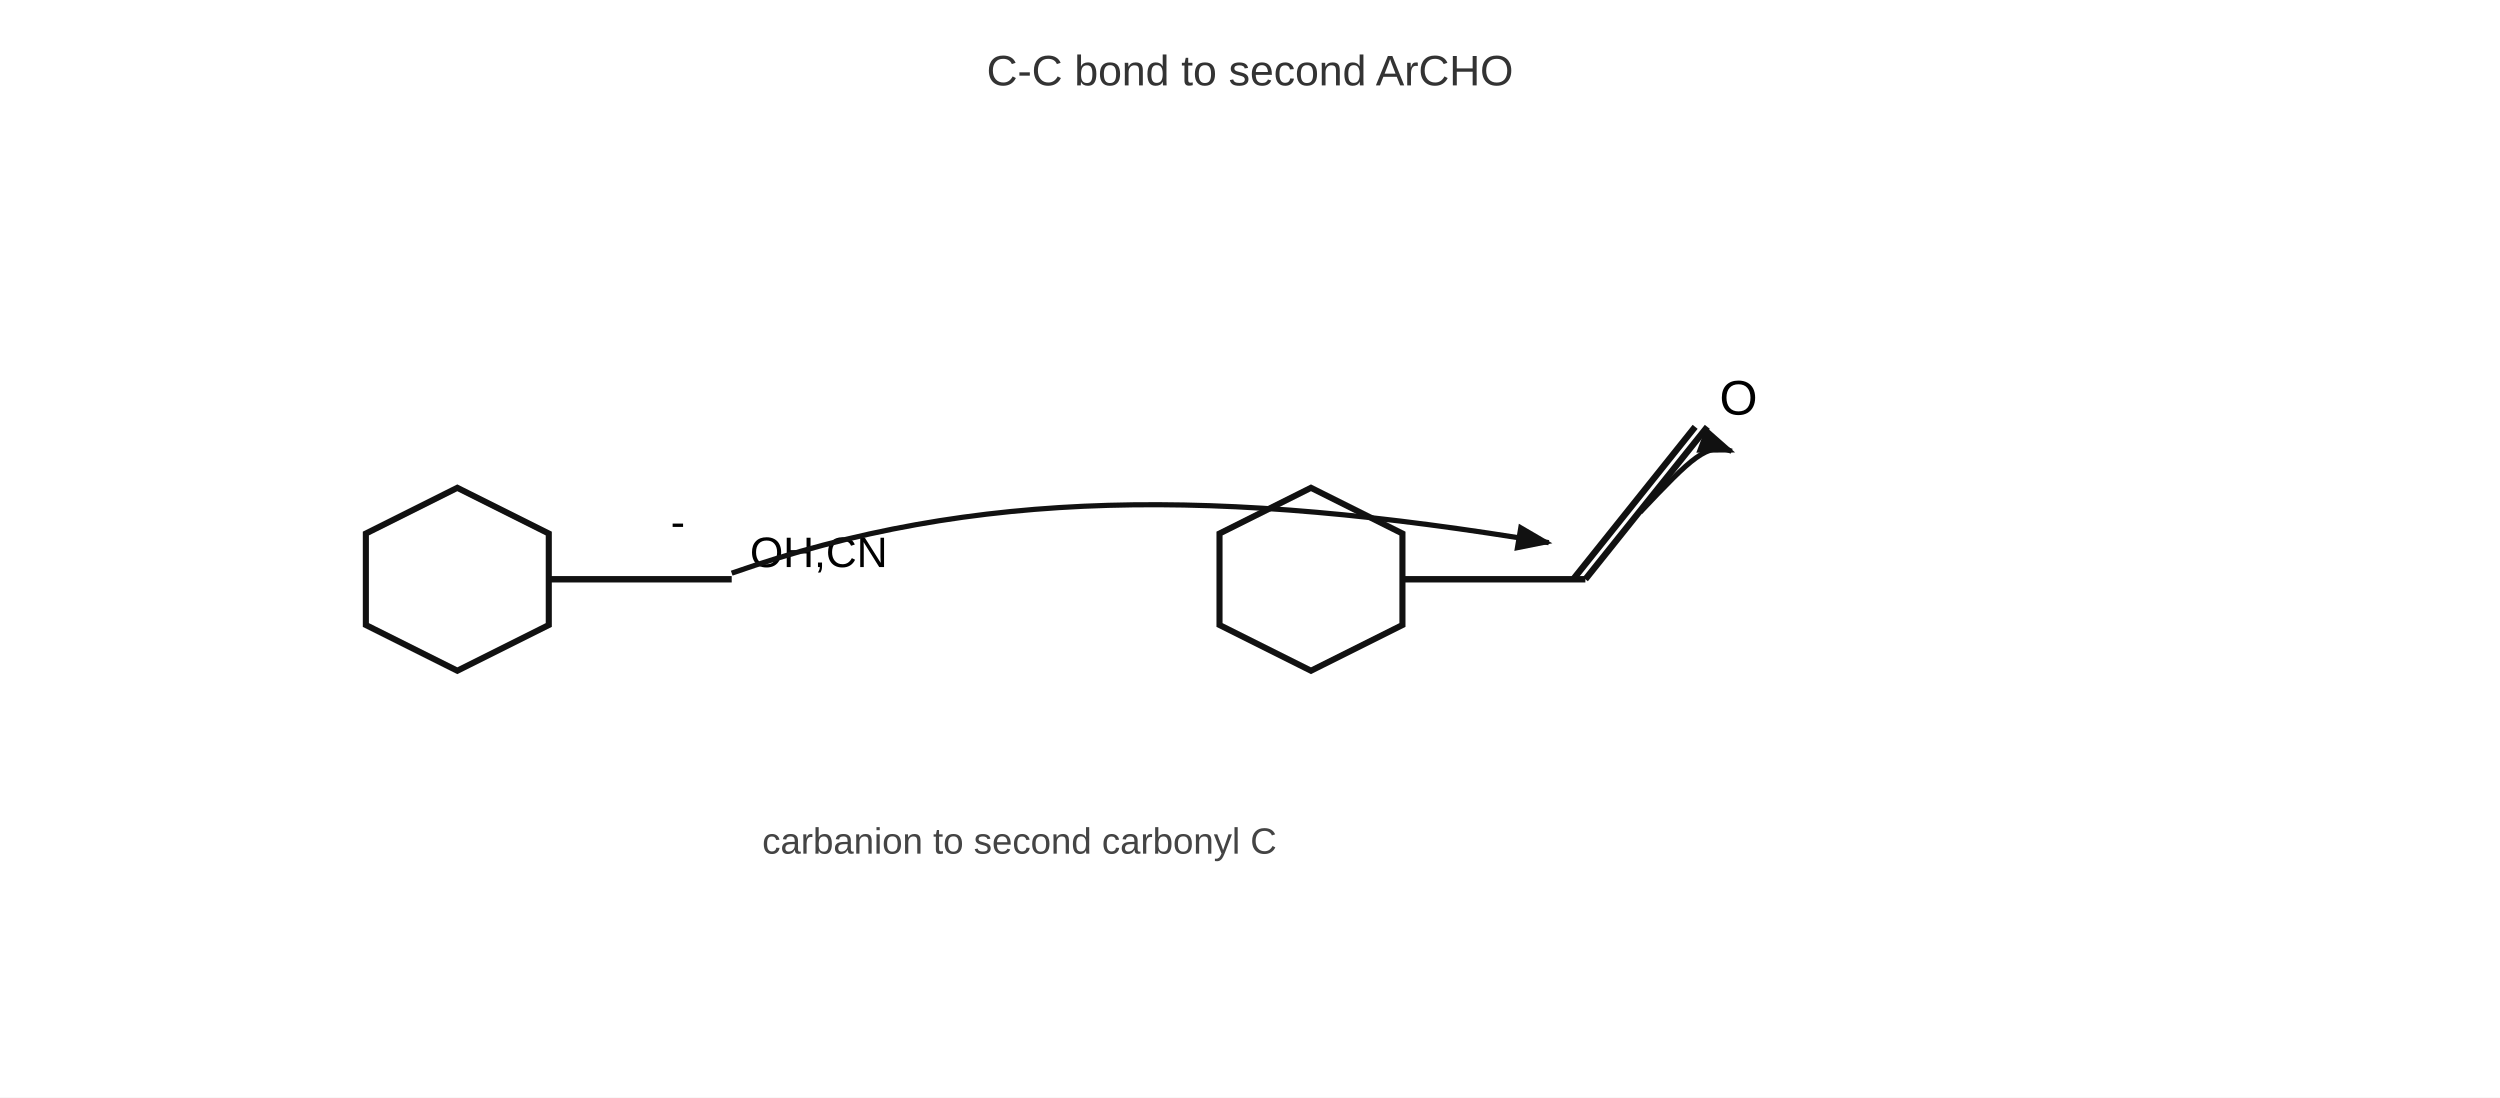
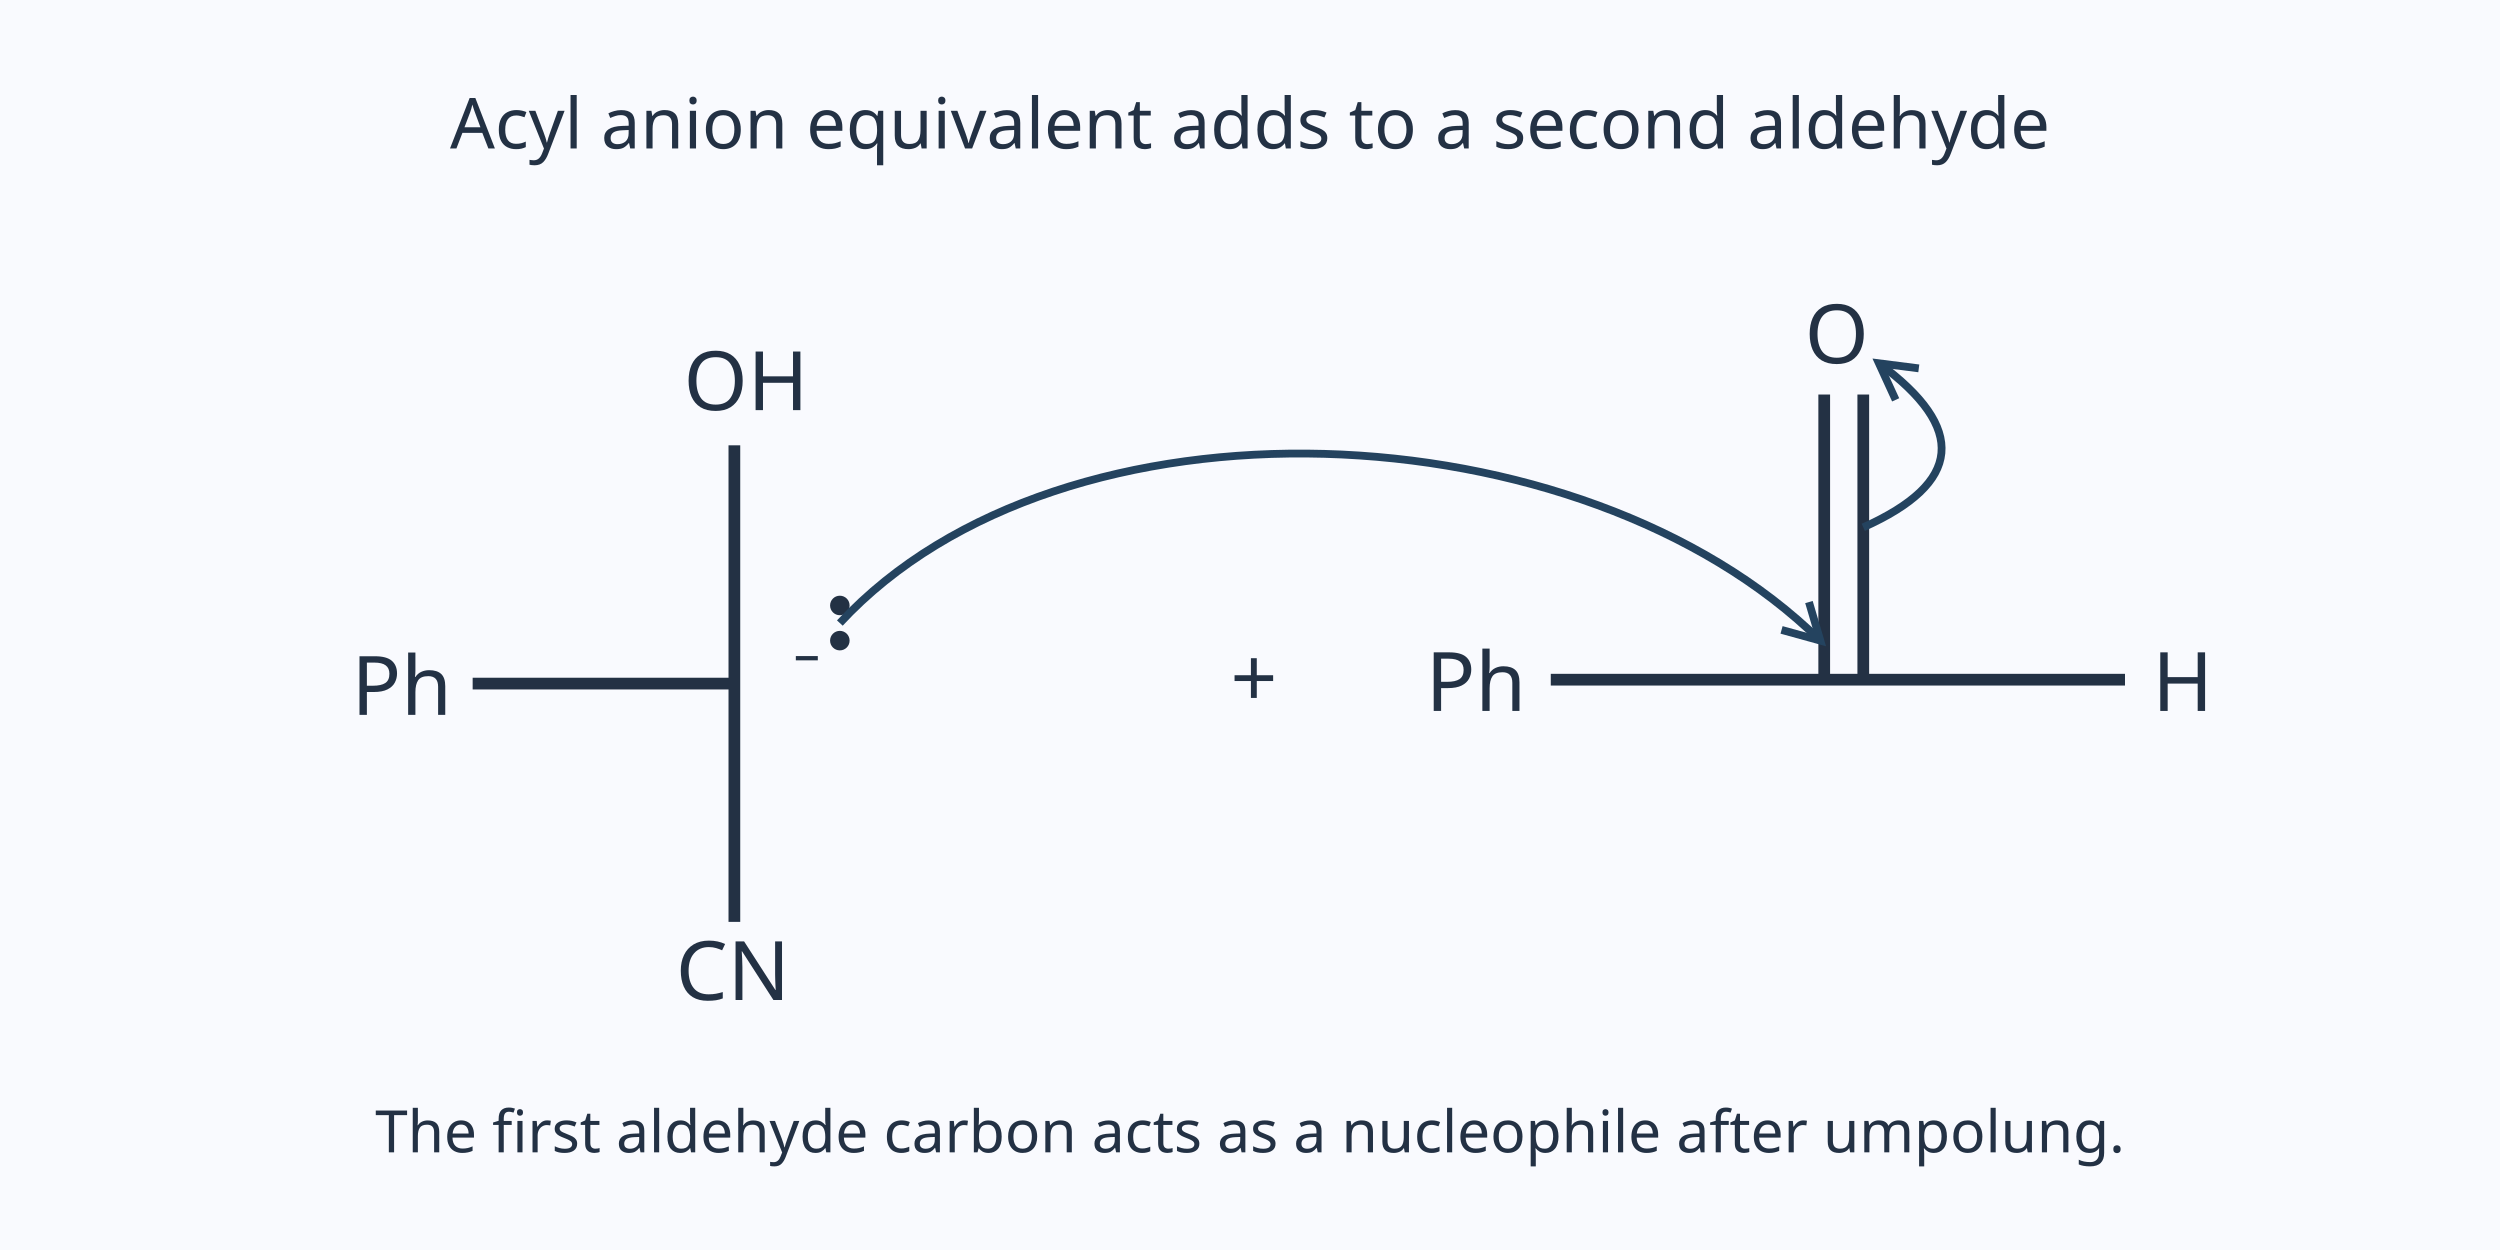
- <svg xmlns="http://www.w3.org/2000/svg" viewBox="0 0 820 360" width="820" height="360" role="img">
+ <svg xmlns="http://www.w3.org/2000/svg" viewBox="0 0 640 320" role="img">
  <defs>
-     <marker id="electron-arrow" viewBox="0 0 10 10" refX="9" refY="5" markerWidth="7" markerHeight="7" orient="auto">
-       <path d="M 0 1.2 L 10 5 L 0 8.8 Z" fill="#111111" />
-     </marker>
-     <marker id="fishhook" viewBox="0 0 10 10" refX="9" refY="5" markerWidth="7" markerHeight="7" orient="auto">
-       <path d="M 0 2 L 10 5 L 0 5 Z" fill="#111111" />
+     <marker id="electron-arrow" markerUnits="userSpaceOnUse" markerWidth="12" markerHeight="12" refX="10" refY="6" orient="auto">
+       <path d="M 1 1 L 10 6 L 1 11" fill="none" stroke="#24435F" stroke-width="2" />
    </marker>
  </defs>
-   <rect x="0" y="0" width="820" height="360" fill="#ffffff" />
-   <g id="conditions">
-     <text x="410" y="28" text-anchor="middle" font-family="Arial, Helvetica, sans-serif" font-size="14" fill="#333333">C-C bond to second ArCHO</text>
-   </g>
-   <g id="intermediate-1">
-     <polygon points="150,160 180,175 180,205 150,220 120,205 120,175" fill="none" stroke="#111" stroke-width="2" />
-     <line x1="180" y1="190" x2="240" y2="190" stroke="#111" stroke-width="2.1" />
-     <text x="220" y="176" font-family="Arial, Helvetica, sans-serif" font-size="14">-</text>
-     <text x="246" y="186" font-family="Arial, Helvetica, sans-serif" font-size="14">OH,CN</text>
-     <polygon points="430,160 460,175 460,205 430,220 400,205 400,175" fill="none" stroke="#111" stroke-width="2" />
-     <line x1="460" y1="190" x2="520" y2="190" stroke="#111" stroke-width="2.1" />
-     <line x1="520" y1="190" x2="560" y2="140" stroke="#111" stroke-width="2.1" />
-     <line x1="516" y1="190" x2="556" y2="140" stroke="#111" stroke-width="2.1" />
-     <text x="564" y="136" font-family="Arial, Helvetica, sans-serif" font-size="16">O</text>
-   </g>
-   <g id="electron-arrows">
-     <path d="M 240 188 C 320 160 400 160 508 178" fill="none" stroke="#111" stroke-width="1.7" marker-end="url(#electron-arrow)" />
-     <path d="M 538 168 C 555 150 560 145 568 148" fill="none" stroke="#111" stroke-width="1.7" marker-end="url(#electron-arrow)" />
-   </g>
-   <g id="labels">
-     <text x="250" y="280" font-family="Arial, Helvetica, sans-serif" font-size="12" fill="#444">carbanion to second carbonyl C</text>
+   <rect width="640" height="320" fill="#F9FAFE" />
+   <g id="reactants" font-family="sans-serif" font-size="21" fill="#233144">
+     <text x="320" y="38" text-anchor="middle" font-size="18">Acyl anion equivalent adds to a second aldehyde</text>
+     <text x="90" y="183">Ph</text>
+     <text x="175" y="105">OH</text>
+     <text x="173" y="256">CN</text>
+     <text x="203" y="181">⁻</text>
+     <circle cx="215" cy="155" r="2.5" />
+     <circle cx="215" cy="164" r="2.5" />
+     <text x="315" y="181">+</text>
+     <text x="365" y="182">Ph</text>
+     <text x="462" y="93">O</text>
+     <text x="551" y="182">H</text>
+     <path d="M 121 175 H 188 V 114 M 188 175 V 236 M 397 174 H 472 H 544 M 467 173 V 101 M 477 173 V 101" fill="none" stroke="#233144" stroke-width="3" />
+     <g id="electron-arrows" fill="none" stroke="#24435F" stroke-width="2">
+       <path d="M 215 159.5 C 272 98 405 104 466 164" marker-end="url(#electron-arrow)" />
+       <path d="M 477 135 Q 515 118 481 93" marker-end="url(#electron-arrow)" />
+     </g>
+     <text x="320" y="295" text-anchor="middle" font-size="15">The first aldehyde carbon acts as a nucleophile after umpolung.</text>
  </g>
</svg>
